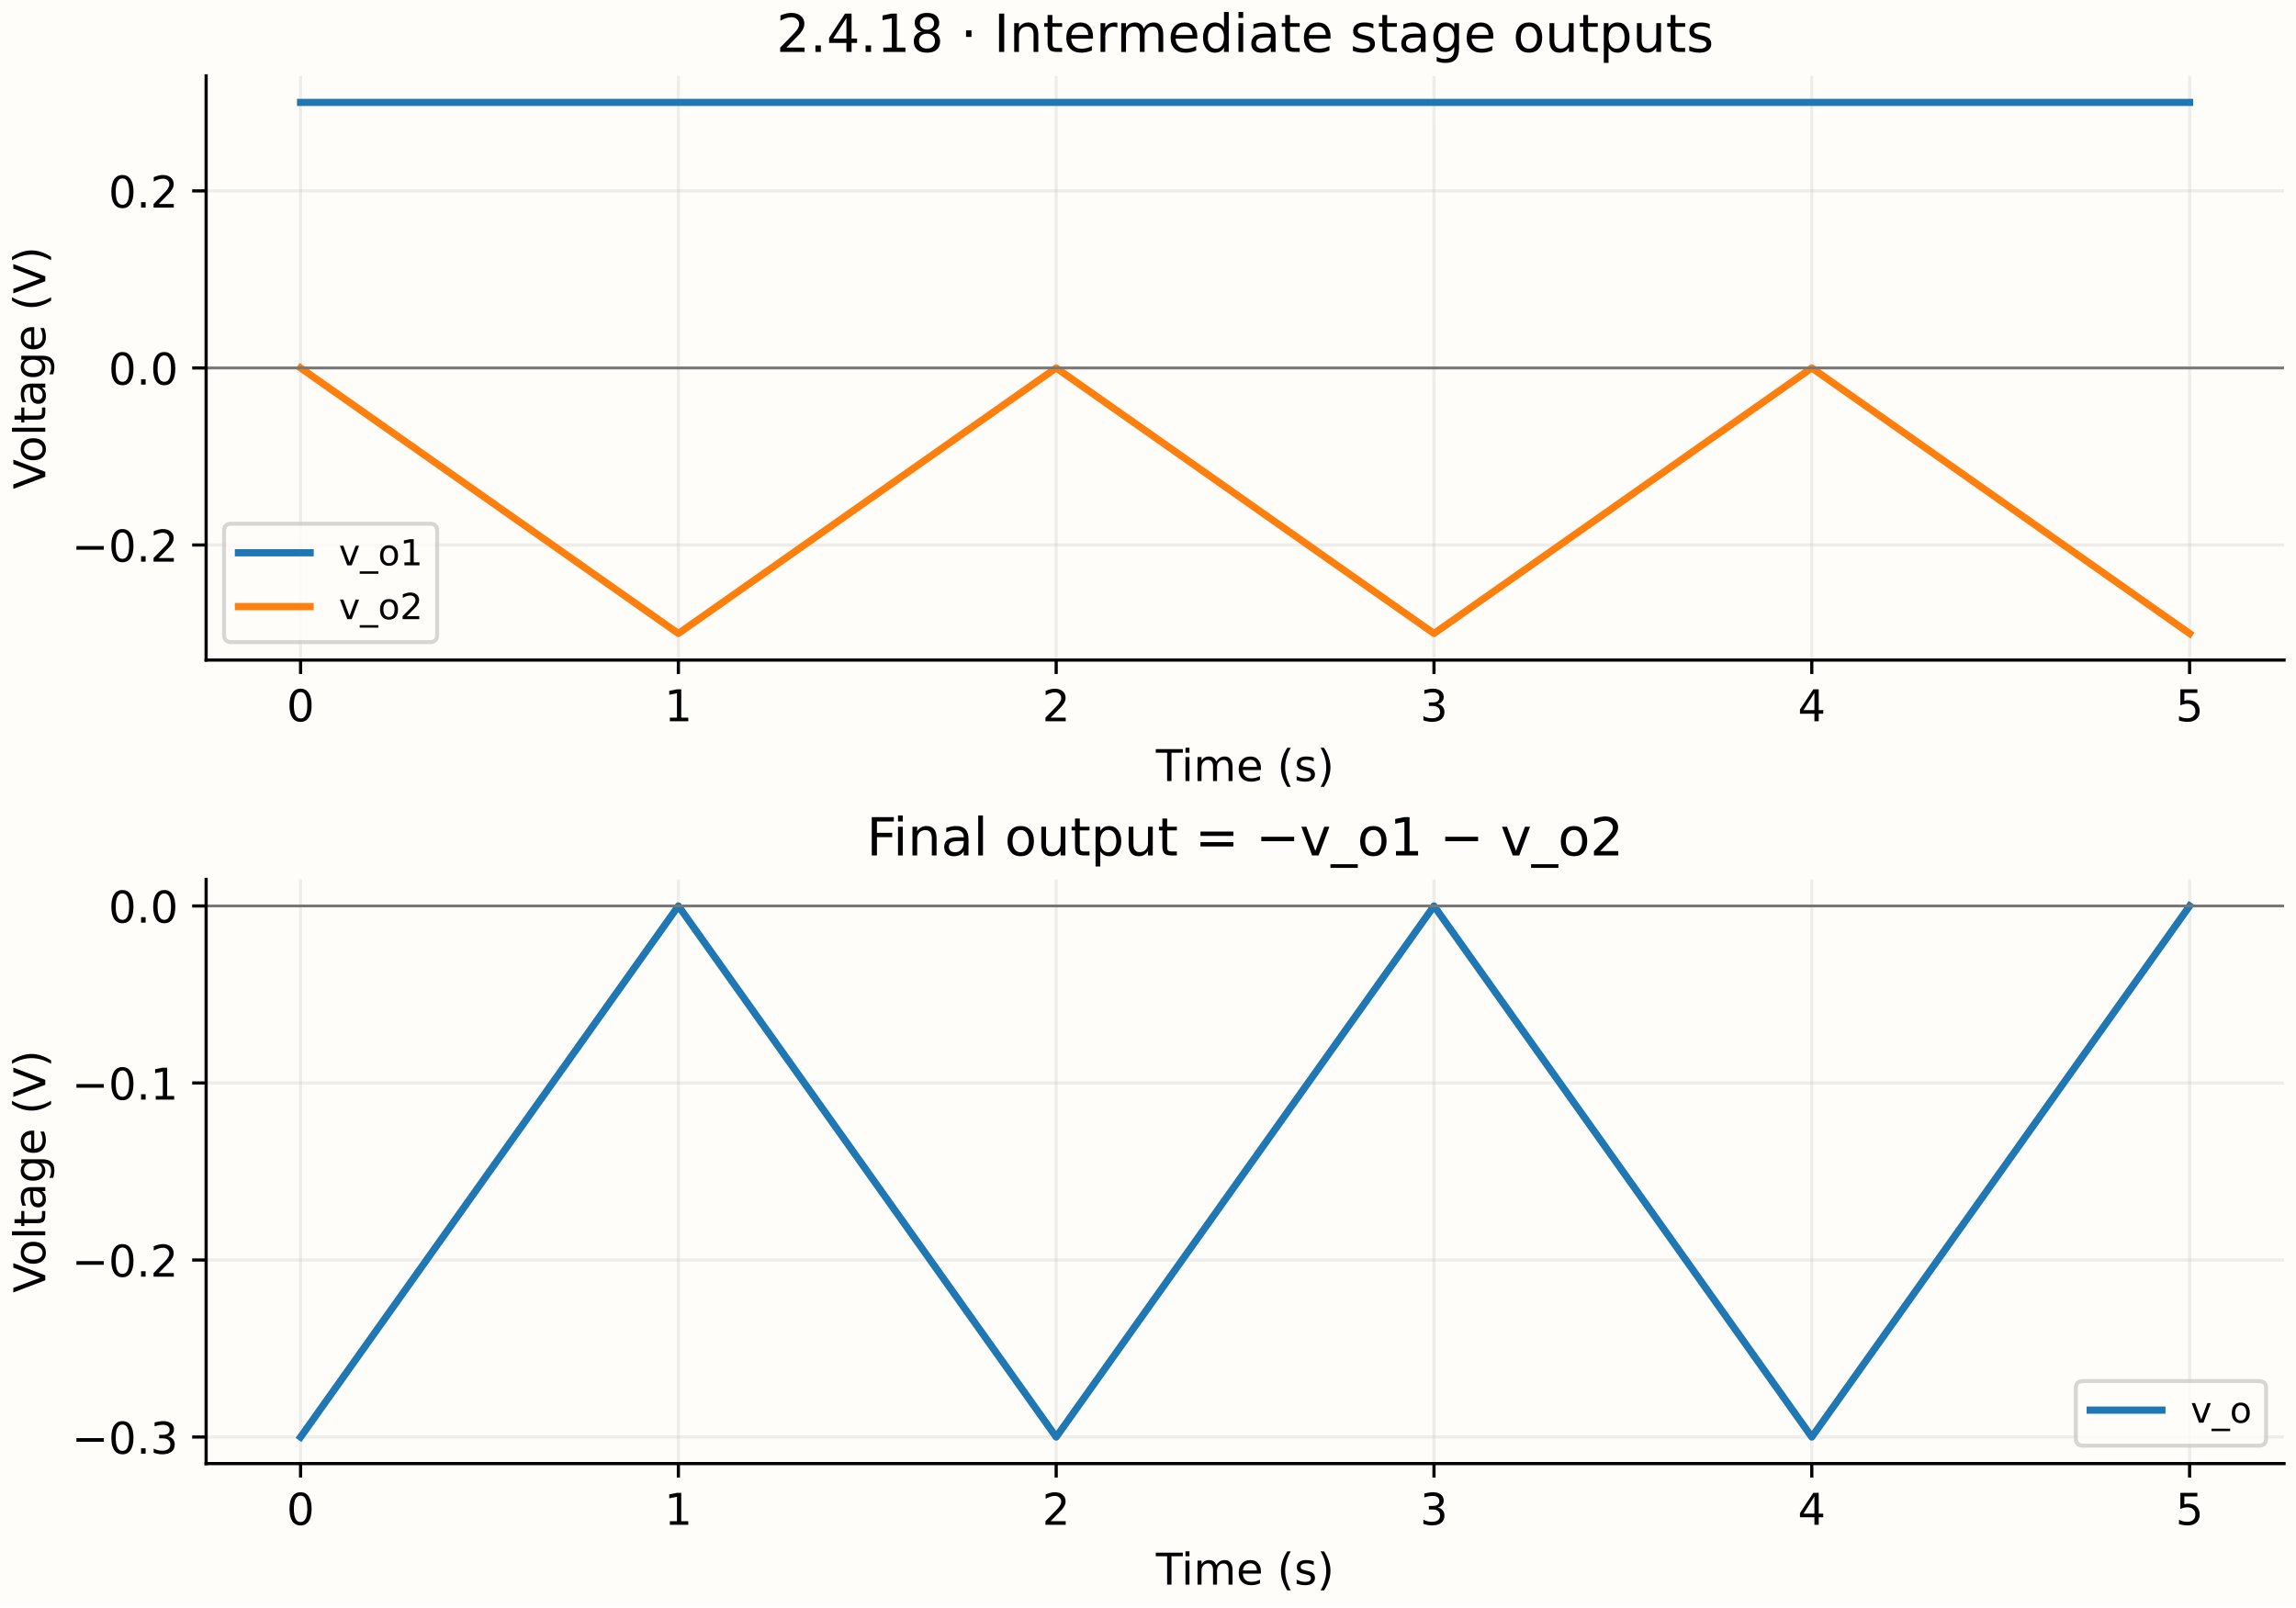
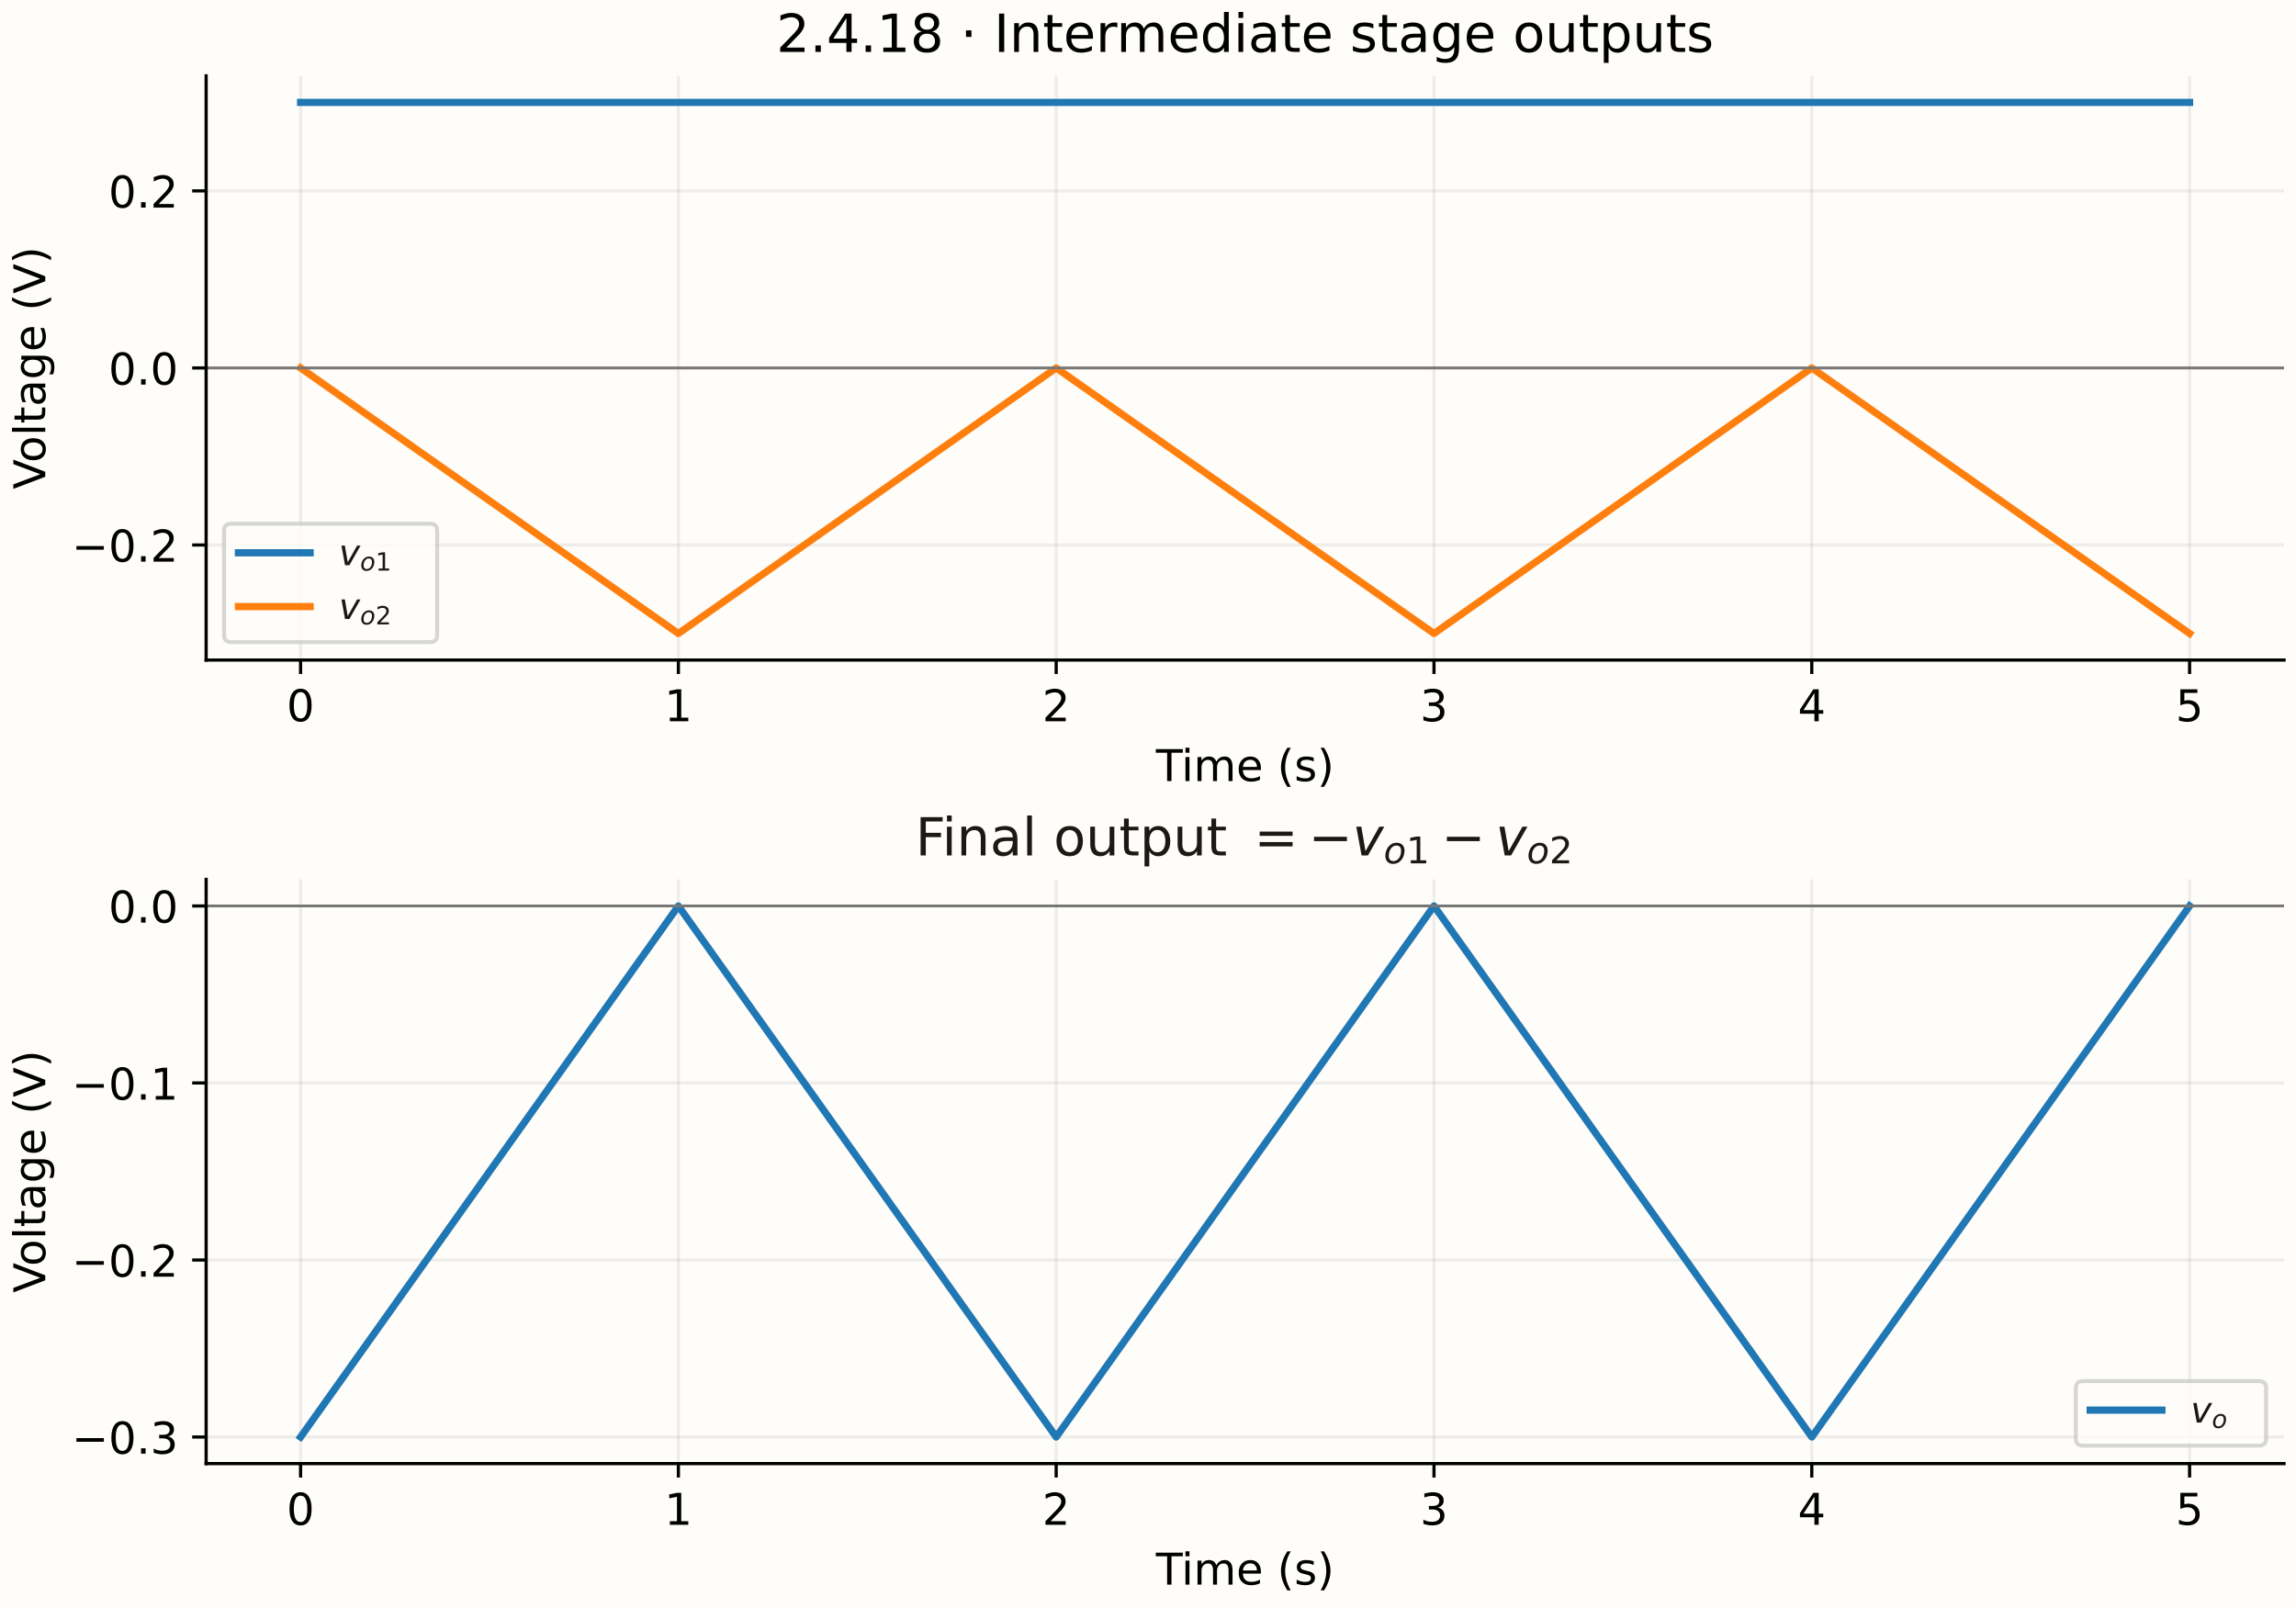
<svg xmlns="http://www.w3.org/2000/svg" xmlns:xlink="http://www.w3.org/1999/xlink" width="576pt" height="403.2pt" viewBox="0 0 576 403.2" version="1.1">
  <defs>
    <style type="text/css">*{stroke-linejoin: round; stroke-linecap: butt}</style>
  </defs>
  <g id="figure_1">
    <g id="patch_1">
      <path d="M 0 403.2  L 576 403.2  L 576 0  L 0 0  z " style="fill: #fffdf9" />
    </g>
    <g id="axes_1">
      <g id="patch_2">
        <path d="M 51.712 165.599  L 573 165.599  L 573 19.03  L 51.712 19.03  z " style="fill: #fffdf9" />
      </g>
      <g id="matplotlib.axis_1">
        <g id="xtick_1">
          <g id="line2d_1">
            <path d="M 75.407 165.599  L 75.407 19.03  " clip-path="url(#pb5d5e43c55)" style="fill: none; stroke: #b0b0b0; stroke-opacity: 0.2; stroke-width: 0.8; stroke-linecap: square" />
          </g>
          <g id="line2d_2">
            <defs>
              <path id="m91dbd7751c" d="M 0 0  L 0 3.5  " style="stroke: #000000; stroke-width: 0.8" />
            </defs>
            <g>
              <use xlink:href="#m91dbd7751c" x="75.407" y="165.599" style="stroke: #000000; stroke-width: 0.8" />
            </g>
          </g>
          <g id="text_1">
            <text style="font-size: 11px; font-family: 'DejaVu Sans'; text-anchor: middle" x="75.407" y="180.956" transform="rotate(-0 75.40708 180.9563)">0</text>
          </g>
        </g>
        <g id="xtick_2">
          <g id="line2d_3">
            <path d="M 170.187 165.599  L 170.187 19.03  " clip-path="url(#pb5d5e43c55)" style="fill: none; stroke: #b0b0b0; stroke-opacity: 0.2; stroke-width: 0.8; stroke-linecap: square" />
          </g>
          <g id="line2d_4">
            <g>
              <use xlink:href="#m91dbd7751c" x="170.187" y="165.599" style="stroke: #000000; stroke-width: 0.8" />
            </g>
          </g>
          <g id="text_2">
            <text style="font-size: 11px; font-family: 'DejaVu Sans'; text-anchor: middle" x="170.187" y="180.956" transform="rotate(-0 170.1866 180.9563)">1</text>
          </g>
        </g>
        <g id="xtick_3">
          <g id="line2d_5">
            <path d="M 264.966 165.599  L 264.966 19.03  " clip-path="url(#pb5d5e43c55)" style="fill: none; stroke: #b0b0b0; stroke-opacity: 0.2; stroke-width: 0.8; stroke-linecap: square" />
          </g>
          <g id="line2d_6">
            <g>
              <use xlink:href="#m91dbd7751c" x="264.966" y="165.599" style="stroke: #000000; stroke-width: 0.8" />
            </g>
          </g>
          <g id="text_3">
            <text style="font-size: 11px; font-family: 'DejaVu Sans'; text-anchor: middle" x="264.966" y="180.956" transform="rotate(-0 264.9662 180.9563)">2</text>
          </g>
        </g>
        <g id="xtick_4">
          <g id="line2d_7">
            <path d="M 359.746 165.599  L 359.746 19.03  " clip-path="url(#pb5d5e43c55)" style="fill: none; stroke: #b0b0b0; stroke-opacity: 0.2; stroke-width: 0.8; stroke-linecap: square" />
          </g>
          <g id="line2d_8">
            <g>
              <use xlink:href="#m91dbd7751c" x="359.746" y="165.599" style="stroke: #000000; stroke-width: 0.8" />
            </g>
          </g>
          <g id="text_4">
            <text style="font-size: 11px; font-family: 'DejaVu Sans'; text-anchor: middle" x="359.746" y="180.956" transform="rotate(-0 359.7458 180.9563)">3</text>
          </g>
        </g>
        <g id="xtick_5">
          <g id="line2d_9">
            <path d="M 454.525 165.599  L 454.525 19.03  " clip-path="url(#pb5d5e43c55)" style="fill: none; stroke: #b0b0b0; stroke-opacity: 0.2; stroke-width: 0.8; stroke-linecap: square" />
          </g>
          <g id="line2d_10">
            <g>
              <use xlink:href="#m91dbd7751c" x="454.525" y="165.599" style="stroke: #000000; stroke-width: 0.8" />
            </g>
          </g>
          <g id="text_5">
            <text style="font-size: 11px; font-family: 'DejaVu Sans'; text-anchor: middle" x="454.525" y="180.956" transform="rotate(-0 454.5253 180.9563)">4</text>
          </g>
        </g>
        <g id="xtick_6">
          <g id="line2d_11">
            <path d="M 549.305 165.599  L 549.305 19.03  " clip-path="url(#pb5d5e43c55)" style="fill: none; stroke: #b0b0b0; stroke-opacity: 0.2; stroke-width: 0.8; stroke-linecap: square" />
          </g>
          <g id="line2d_12">
            <g>
              <use xlink:href="#m91dbd7751c" x="549.305" y="165.599" style="stroke: #000000; stroke-width: 0.8" />
            </g>
          </g>
          <g id="text_6">
            <text style="font-size: 11px; font-family: 'DejaVu Sans'; text-anchor: middle" x="549.305" y="180.956" transform="rotate(-0 549.3049 180.9563)">5</text>
          </g>
        </g>
        <g id="text_7">
          <text style="font-size: 11px; font-family: 'DejaVu Sans'; text-anchor: middle" x="312.356" y="195.957" transform="rotate(-0 312.356 195.9572)">Time (s)</text>
        </g>
      </g>
      <g id="matplotlib.axis_2">
        <g id="ytick_1">
          <g id="line2d_13">
            <path d="M 51.712 136.729  L 573 136.729  " clip-path="url(#pb5d5e43c55)" style="fill: none; stroke: #b0b0b0; stroke-opacity: 0.2; stroke-width: 0.8; stroke-linecap: square" />
          </g>
          <g id="line2d_14">
            <defs>
              <path id="mcb8b725db4" d="M 0 0  L -3.5 0  " style="stroke: #000000; stroke-width: 0.8" />
            </defs>
            <g>
              <use xlink:href="#mcb8b725db4" x="51.712" y="136.729" style="stroke: #000000; stroke-width: 0.8" />
            </g>
          </g>
          <g id="text_8">
            <text style="font-size: 11px; font-family: 'DejaVu Sans'; text-anchor: end" x="44.712" y="140.908" transform="rotate(-0 44.71219 140.908)">−0.2</text>
          </g>
        </g>
        <g id="ytick_2">
          <g id="line2d_15">
            <path d="M 51.712 92.315  L 573 92.315  " clip-path="url(#pb5d5e43c55)" style="fill: none; stroke: #b0b0b0; stroke-opacity: 0.2; stroke-width: 0.8; stroke-linecap: square" />
          </g>
          <g id="line2d_16">
            <g>
              <use xlink:href="#mcb8b725db4" x="51.712" y="92.315" style="stroke: #000000; stroke-width: 0.8" />
            </g>
          </g>
          <g id="text_9">
            <text style="font-size: 11px; font-family: 'DejaVu Sans'; text-anchor: end" x="44.712" y="96.493" transform="rotate(-0 44.71219 96.49325)">0.0</text>
          </g>
        </g>
        <g id="ytick_3">
          <g id="line2d_17">
            <path d="M 51.712 47.9  L 573 47.9  " clip-path="url(#pb5d5e43c55)" style="fill: none; stroke: #b0b0b0; stroke-opacity: 0.2; stroke-width: 0.8; stroke-linecap: square" />
          </g>
          <g id="line2d_18">
            <g>
              <use xlink:href="#mcb8b725db4" x="51.712" y="47.9" style="stroke: #000000; stroke-width: 0.8" />
            </g>
          </g>
          <g id="text_10">
            <text style="font-size: 11px; font-family: 'DejaVu Sans'; text-anchor: end" x="44.712" y="52.078" transform="rotate(-0 44.71219 52.07849)">0.2</text>
          </g>
        </g>
        <g id="text_11">
          <text style="font-size: 11px; font-family: 'DejaVu Sans'; text-anchor: middle" x="11.359" y="92.315" transform="rotate(-90 11.35852 92.31454)">Voltage (V)</text>
        </g>
      </g>
      <g id="line2d_19">
        <path d="M 75.407 25.692  L 170.187 25.692  L 264.966 25.692  L 359.746 25.692  L 454.525 25.692  L 549.305 25.692  " clip-path="url(#pb5d5e43c55)" style="fill: none; stroke: #1f77b4; stroke-width: 1.8; stroke-linecap: square" />
      </g>
      <g id="line2d_20">
        <path d="M 75.407 92.315  L 170.187 158.937  L 264.966 92.315  L 359.746 158.937  L 454.525 92.315  L 549.305 158.937  " clip-path="url(#pb5d5e43c55)" style="fill: none; stroke: #ff7f0e; stroke-width: 1.8; stroke-linecap: square" />
      </g>
      <g id="line2d_21">
        <path d="M 51.712 92.315  L 573 92.315  " clip-path="url(#pb5d5e43c55)" style="fill: none; stroke: #777777; stroke-width: 0.7; stroke-linecap: square" />
      </g>
      <g id="patch_3">
        <path d="M 51.712 165.599  L 51.712 19.03  " style="fill: none; stroke: #000000; stroke-width: 0.8; stroke-linejoin: miter; stroke-linecap: square" />
      </g>
      <g id="patch_4">
        <path d="M 51.712 165.599  L 573 165.599  " style="fill: none; stroke: #000000; stroke-width: 0.8; stroke-linejoin: miter; stroke-linecap: square" />
      </g>
      <g id="text_12">
        <text style="font-size: 13.2px; font-family: 'DejaVu Sans'; text-anchor: middle" x="312.356" y="13.03" transform="rotate(-0 312.356 13.03018)">2.4.18 · Intermediate stage outputs</text>
      </g>
      <g id="legend_1">
        <g id="patch_5">
          <path d="M 58.012 161.099  L 107.872 161.099  Q 109.672 161.099 109.672 159.299  L 109.672 133.197  Q 109.672 131.397 107.872 131.397  L 58.012 131.397  Q 56.212 131.397 56.212 133.197  L 56.212 159.299  Q 56.212 161.099 58.012 161.099  z " style="fill: #fffdf9; opacity: 0.8; stroke: #cccccc; stroke-linejoin: miter" />
        </g>
        <g id="line2d_22">
          <path d="M 59.812 138.686  L 68.812 138.686  L 77.812 138.686  " style="fill: none; stroke: #1f77b4; stroke-width: 1.8; stroke-linecap: square" />
        </g>
        <g id="text_13">
-           <text style="font-size: 9px; font-family: 'DejaVu Sans'; text-anchor: start" x="85.012" y="141.836" transform="rotate(-0 85.01219 141.8361)">v_o1</text>
+           <g role="img" data-math-label="true" aria-label="v_o1" transform="rotate(-0 85.01219 141.8361)">
+             <path d="M85.658 136.886 L86.515 136.886 L87.235 141.07 L89.591 136.886 L90.449 136.886 L87.649 141.808 L86.559 141.808 L85.658 136.886 Z M91.938 143.248 Q91.332 143.248 90.979 142.873 Q90.628 142.499 90.628 141.854 Q90.628 141.479 90.749 141.09 Q90.871 140.7 91.065 140.435 Q91.369 140.024 91.744 139.827 Q92.119 139.63 92.594 139.63 Q93.181 139.63 93.543 139.996 Q93.904 140.361 93.904 140.952 Q93.904 141.361 93.784 141.768 Q93.664 142.174 93.47 142.441 Q93.168 142.854 92.793 143.051 Q92.418 143.248 91.938 143.248 Z M91.215 141.835 Q91.215 142.303 91.41 142.535 Q91.606 142.767 92.003 142.767 Q92.572 142.767 92.945 142.271 Q93.319 141.774 93.319 141.011 Q93.319 140.565 93.119 140.338 Q92.919 140.109 92.532 140.109 Q92.212 140.109 91.963 140.259 Q91.714 140.408 91.517 140.713 Q91.372 140.94 91.293 141.233 Q91.215 141.525 91.215 141.835 Z M94.974 142.635 L95.989 142.635 L95.989 139.131 L94.885 139.352 L94.885 138.786 L95.983 138.565 L96.605 138.565 L96.605 142.635 L97.619 142.635 L97.619 143.158 L94.974 143.158 L94.974 142.635 Z" fill="#1c1915" stroke="none" data-math-glyph="true" />
+           </g>
        </g>
        <g id="line2d_23">
          <path d="M 59.812 152.187  L 68.812 152.187  L 77.812 152.187  " style="fill: none; stroke: #ff7f0e; stroke-width: 1.8; stroke-linecap: square" />
        </g>
        <g id="text_14">
-           <text style="font-size: 9px; font-family: 'DejaVu Sans'; text-anchor: start" x="85.012" y="155.337" transform="rotate(-0 85.01219 155.3368)">v_o2</text>
+           <g role="img" data-math-label="true" aria-label="v_o2" transform="rotate(-0 85.01219 155.3368)">
+             <path d="M85.658 150.387 L86.515 150.387 L87.235 154.57 L89.591 150.387 L90.449 150.387 L87.649 155.309 L86.559 155.309 L85.658 150.387 Z M91.938 156.748 Q91.332 156.748 90.979 156.374 Q90.628 156 90.628 155.354 Q90.628 154.979 90.749 154.59 Q90.871 154.201 91.065 153.936 Q91.369 153.524 91.744 153.328 Q92.119 153.131 92.594 153.131 Q93.181 153.131 93.543 153.497 Q93.904 153.862 93.904 154.453 Q93.904 154.862 93.784 155.269 Q93.664 155.674 93.47 155.942 Q93.168 156.354 92.793 156.551 Q92.418 156.748 91.938 156.748 Z M91.215 155.336 Q91.215 155.803 91.41 156.036 Q91.606 156.268 92.003 156.268 Q92.572 156.268 92.945 155.772 Q93.319 155.275 93.319 154.512 Q93.319 154.066 93.119 153.838 Q92.919 153.61 92.532 153.61 Q92.212 153.61 91.963 153.76 Q91.714 153.908 91.517 154.213 Q91.372 154.441 91.293 154.733 Q91.215 155.026 91.215 155.336 Z M95.402 156.136 L97.57 156.136 L97.57 156.659 L94.654 156.659 L94.654 156.136 Q95.008 155.77 95.618 155.154 Q96.229 154.536 96.386 154.357 Q96.684 154.023 96.802 153.79 Q96.921 153.558 96.921 153.333 Q96.921 152.967 96.665 152.737 Q96.408 152.506 95.995 152.506 Q95.703 152.506 95.378 152.607 Q95.054 152.708 94.685 152.915 L94.685 152.287 Q95.06 152.136 95.386 152.06 Q95.713 151.983 95.983 151.983 Q96.697 151.983 97.121 152.34 Q97.546 152.697 97.546 153.293 Q97.546 153.577 97.439 153.831 Q97.334 154.084 97.053 154.428 Q96.977 154.518 96.564 154.944 Q96.153 155.37 95.402 156.136 Z" fill="#1c1915" stroke="none" data-math-glyph="true" />
+           </g>
        </g>
      </g>
    </g>
    <g id="axes_2">
      <g id="patch_6">
        <path d="M 51.712 367.199  L 573 367.199  L 573 220.63  L 51.712 220.63  z " style="fill: #fffdf9" />
      </g>
      <g id="matplotlib.axis_3">
        <g id="xtick_7">
          <g id="line2d_24">
            <path d="M 75.407 367.199  L 75.407 220.63  " clip-path="url(#p1063325205)" style="fill: none; stroke: #b0b0b0; stroke-opacity: 0.2; stroke-width: 0.8; stroke-linecap: square" />
          </g>
          <g id="line2d_25">
            <g>
              <use xlink:href="#m91dbd7751c" x="75.407" y="367.199" style="stroke: #000000; stroke-width: 0.8" />
            </g>
          </g>
          <g id="text_15">
            <text style="font-size: 11px; font-family: 'DejaVu Sans'; text-anchor: middle" x="75.407" y="382.556" transform="rotate(-0 75.40708 382.5563)">0</text>
          </g>
        </g>
        <g id="xtick_8">
          <g id="line2d_26">
            <path d="M 170.187 367.199  L 170.187 220.63  " clip-path="url(#p1063325205)" style="fill: none; stroke: #b0b0b0; stroke-opacity: 0.2; stroke-width: 0.8; stroke-linecap: square" />
          </g>
          <g id="line2d_27">
            <g>
              <use xlink:href="#m91dbd7751c" x="170.187" y="367.199" style="stroke: #000000; stroke-width: 0.8" />
            </g>
          </g>
          <g id="text_16">
            <text style="font-size: 11px; font-family: 'DejaVu Sans'; text-anchor: middle" x="170.187" y="382.556" transform="rotate(-0 170.1866 382.5563)">1</text>
          </g>
        </g>
        <g id="xtick_9">
          <g id="line2d_28">
            <path d="M 264.966 367.199  L 264.966 220.63  " clip-path="url(#p1063325205)" style="fill: none; stroke: #b0b0b0; stroke-opacity: 0.2; stroke-width: 0.8; stroke-linecap: square" />
          </g>
          <g id="line2d_29">
            <g>
              <use xlink:href="#m91dbd7751c" x="264.966" y="367.199" style="stroke: #000000; stroke-width: 0.8" />
            </g>
          </g>
          <g id="text_17">
            <text style="font-size: 11px; font-family: 'DejaVu Sans'; text-anchor: middle" x="264.966" y="382.556" transform="rotate(-0 264.9662 382.5563)">2</text>
          </g>
        </g>
        <g id="xtick_10">
          <g id="line2d_30">
            <path d="M 359.746 367.199  L 359.746 220.63  " clip-path="url(#p1063325205)" style="fill: none; stroke: #b0b0b0; stroke-opacity: 0.2; stroke-width: 0.8; stroke-linecap: square" />
          </g>
          <g id="line2d_31">
            <g>
              <use xlink:href="#m91dbd7751c" x="359.746" y="367.199" style="stroke: #000000; stroke-width: 0.8" />
            </g>
          </g>
          <g id="text_18">
            <text style="font-size: 11px; font-family: 'DejaVu Sans'; text-anchor: middle" x="359.746" y="382.556" transform="rotate(-0 359.7458 382.5563)">3</text>
          </g>
        </g>
        <g id="xtick_11">
          <g id="line2d_32">
            <path d="M 454.525 367.199  L 454.525 220.63  " clip-path="url(#p1063325205)" style="fill: none; stroke: #b0b0b0; stroke-opacity: 0.2; stroke-width: 0.8; stroke-linecap: square" />
          </g>
          <g id="line2d_33">
            <g>
              <use xlink:href="#m91dbd7751c" x="454.525" y="367.199" style="stroke: #000000; stroke-width: 0.8" />
            </g>
          </g>
          <g id="text_19">
            <text style="font-size: 11px; font-family: 'DejaVu Sans'; text-anchor: middle" x="454.525" y="382.556" transform="rotate(-0 454.5253 382.5563)">4</text>
          </g>
        </g>
        <g id="xtick_12">
          <g id="line2d_34">
            <path d="M 549.305 367.199  L 549.305 220.63  " clip-path="url(#p1063325205)" style="fill: none; stroke: #b0b0b0; stroke-opacity: 0.2; stroke-width: 0.8; stroke-linecap: square" />
          </g>
          <g id="line2d_35">
            <g>
              <use xlink:href="#m91dbd7751c" x="549.305" y="367.199" style="stroke: #000000; stroke-width: 0.8" />
            </g>
          </g>
          <g id="text_20">
            <text style="font-size: 11px; font-family: 'DejaVu Sans'; text-anchor: middle" x="549.305" y="382.556" transform="rotate(-0 549.3049 382.5563)">5</text>
          </g>
        </g>
        <g id="text_21">
          <text style="font-size: 11px; font-family: 'DejaVu Sans'; text-anchor: middle" x="312.356" y="397.557" transform="rotate(-0 312.356 397.5572)">Time (s)</text>
        </g>
      </g>
      <g id="matplotlib.axis_4">
        <g id="ytick_4">
          <g id="line2d_36">
            <path d="M 51.712 360.537  L 573 360.537  " clip-path="url(#p1063325205)" style="fill: none; stroke: #b0b0b0; stroke-opacity: 0.2; stroke-width: 0.8; stroke-linecap: square" />
          </g>
          <g id="line2d_37">
            <g>
              <use xlink:href="#mcb8b725db4" x="51.712" y="360.537" style="stroke: #000000; stroke-width: 0.8" />
            </g>
          </g>
          <g id="text_22">
            <text style="font-size: 11px; font-family: 'DejaVu Sans'; text-anchor: end" x="44.712" y="364.715" transform="rotate(-0 44.71219 364.7154)">−0.3</text>
          </g>
        </g>
        <g id="ytick_5">
          <g id="line2d_38">
            <path d="M 51.712 316.122  L 573 316.122  " clip-path="url(#p1063325205)" style="fill: none; stroke: #b0b0b0; stroke-opacity: 0.2; stroke-width: 0.8; stroke-linecap: square" />
          </g>
          <g id="line2d_39">
            <g>
              <use xlink:href="#mcb8b725db4" x="51.712" y="316.122" style="stroke: #000000; stroke-width: 0.8" />
            </g>
          </g>
          <g id="text_23">
            <text style="font-size: 11px; font-family: 'DejaVu Sans'; text-anchor: end" x="44.712" y="320.301" transform="rotate(-0 44.71219 320.3006)">−0.2</text>
          </g>
        </g>
        <g id="ytick_6">
          <g id="line2d_40">
            <path d="M 51.712 271.707  L 573 271.707  " clip-path="url(#p1063325205)" style="fill: none; stroke: #b0b0b0; stroke-opacity: 0.2; stroke-width: 0.8; stroke-linecap: square" />
          </g>
          <g id="line2d_41">
            <g>
              <use xlink:href="#mcb8b725db4" x="51.712" y="271.707" style="stroke: #000000; stroke-width: 0.8" />
            </g>
          </g>
          <g id="text_24">
            <text style="font-size: 11px; font-family: 'DejaVu Sans'; text-anchor: end" x="44.712" y="275.886" transform="rotate(-0 44.71219 275.8859)">−0.1</text>
          </g>
        </g>
        <g id="ytick_7">
          <g id="line2d_42">
            <path d="M 51.712 227.292  L 573 227.292  " clip-path="url(#p1063325205)" style="fill: none; stroke: #b0b0b0; stroke-opacity: 0.2; stroke-width: 0.8; stroke-linecap: square" />
          </g>
          <g id="line2d_43">
            <g>
              <use xlink:href="#mcb8b725db4" x="51.712" y="227.292" style="stroke: #000000; stroke-width: 0.8" />
            </g>
          </g>
          <g id="text_25">
            <text style="font-size: 11px; font-family: 'DejaVu Sans'; text-anchor: end" x="44.712" y="231.471" transform="rotate(-0 44.71219 231.4711)">0.0</text>
          </g>
        </g>
        <g id="text_26">
          <text style="font-size: 11px; font-family: 'DejaVu Sans'; text-anchor: middle" x="11.359" y="293.915" transform="rotate(-90 11.35852 293.9145)">Voltage (V)</text>
        </g>
      </g>
      <g id="line2d_44">
        <path d="M 75.407 360.537  L 170.187 227.292  L 264.966 360.537  L 359.746 227.292  L 454.525 360.537  L 549.305 227.292  " clip-path="url(#p1063325205)" style="fill: none; stroke: #1f77b4; stroke-width: 1.8; stroke-linecap: square" />
      </g>
      <g id="line2d_45">
        <path d="M 51.712 227.292  L 573 227.292  " clip-path="url(#p1063325205)" style="fill: none; stroke: #777777; stroke-width: 0.7; stroke-linecap: square" />
      </g>
      <g id="patch_7">
        <path d="M 51.712 367.199  L 51.712 220.63  " style="fill: none; stroke: #000000; stroke-width: 0.8; stroke-linejoin: miter; stroke-linecap: square" />
      </g>
      <g id="patch_8">
        <path d="M 51.712 367.199  L 573 367.199  " style="fill: none; stroke: #000000; stroke-width: 0.8; stroke-linejoin: miter; stroke-linecap: square" />
      </g>
      <g id="text_27">
-         <text style="font-size: 13.2px; font-family: 'DejaVu Sans'; text-anchor: middle" x="312.356" y="214.63" transform="rotate(-0 312.356 214.6302)">Final output = −v_o1 − v_o2</text>
+         <g role="img" data-math-label="true" aria-label="Final output = −v_o1 − v_o2" transform="rotate(-0 312.356 214.6302)">
+           <path d="M230.953 205.004 L236.483 205.004 L236.483 206.102 L232.255 206.102 L232.255 208.938 L236.07 208.938 L236.07 210.033 L232.255 210.033 L232.255 214.628 L230.953 214.628 L230.953 205.004 Z M237.57 207.409 L238.756 207.409 L238.756 214.628 L237.57 214.628 L237.57 207.409 Z M237.57 204.598 L238.756 204.598 L238.756 206.102 L237.57 206.102 L237.57 204.598 Z M247.239 210.27 L247.239 214.628 L246.054 214.628 L246.054 210.309 Q246.054 209.284 245.653 208.777 Q245.253 208.267 244.455 208.267 Q243.494 208.267 242.939 208.88 Q242.384 209.49 242.384 210.548 L242.384 214.628 L241.192 214.628 L241.192 207.409 L242.384 207.409 L242.384 208.531 Q242.811 207.88 243.387 207.558 Q243.964 207.236 244.719 207.236 Q245.963 207.236 246.6 208.005 Q247.239 208.775 247.239 210.27 Z M252.885 211 Q251.448 211 250.893 211.328 Q250.338 211.656 250.338 212.45 Q250.338 213.081 250.755 213.452 Q251.171 213.822 251.885 213.822 Q252.873 213.822 253.469 213.122 Q254.065 212.423 254.065 211.264 L254.065 211 L252.885 211 Z M255.251 210.509 L255.251 214.628 L254.065 214.628 L254.065 213.533 Q253.659 214.189 253.052 214.502 Q252.446 214.816 251.569 214.816 Q250.462 214.816 249.806 214.193 Q249.152 213.57 249.152 212.526 Q249.152 211.31 249.967 210.691 Q250.783 210.072 252.4 210.072 L254.065 210.072 L254.065 209.954 Q254.065 209.136 253.527 208.688 Q252.988 208.241 252.015 208.241 Q251.396 208.241 250.808 208.389 Q250.222 208.538 249.682 208.835 L249.682 207.737 Q250.332 207.486 250.944 207.362 Q251.557 207.236 252.136 207.236 Q253.704 207.236 254.477 208.049 Q255.251 208.859 255.251 210.509 Z M257.693 204.598 L258.878 204.598 L258.878 214.628 L257.693 214.628 L257.693 204.598 Z M268.353 208.241 Q267.4 208.241 266.845 208.985 Q266.29 209.73 266.29 211.025 Q266.29 212.32 266.841 213.065 Q267.393 213.809 268.353 213.809 Q269.301 213.809 269.854 213.063 Q270.409 212.314 270.409 211.025 Q270.409 209.742 269.854 208.991 Q269.301 208.241 268.353 208.241 Z M268.353 207.236 Q269.899 207.236 270.782 208.243 Q271.667 209.247 271.667 211.025 Q271.667 212.797 270.782 213.807 Q269.899 214.816 268.353 214.816 Q266.799 214.816 265.919 213.807 Q265.04 212.797 265.04 211.025 Q265.04 209.247 265.919 208.243 Q266.799 207.236 268.353 207.236 Z M273.51 211.78 L273.51 207.409 L274.696 207.409 L274.696 211.734 Q274.696 212.759 275.094 213.273 Q275.494 213.785 276.294 213.785 Q277.254 213.785 277.81 213.172 Q278.369 212.559 278.369 211.501 L278.369 207.409 L279.555 207.409 L279.555 214.628 L278.369 214.628 L278.369 213.518 Q277.938 214.176 277.367 214.496 Q276.798 214.816 276.043 214.816 Q274.799 214.816 274.154 214.042 Q273.51 213.269 273.51 211.78 Z M276.495 207.236 L276.495 207.236 Z M283.171 205.359 L283.171 207.409 L285.613 207.409 L285.613 208.331 L283.171 208.331 L283.171 212.25 Q283.171 213.133 283.413 213.384 Q283.654 213.636 284.396 213.636 L285.613 213.636 L285.613 214.628 L284.396 214.628 Q283.023 214.628 282.501 214.117 Q281.979 213.603 281.979 212.25 L281.979 208.331 L281.109 208.331 L281.109 207.409 L281.979 207.409 L281.979 205.359 L283.171 205.359 Z M288.32 213.545 L288.32 217.373 L287.128 217.373 L287.128 207.409 L288.32 207.409 L288.32 208.505 Q288.695 207.861 289.265 207.55 Q289.836 207.236 290.628 207.236 Q291.944 207.236 292.765 208.28 Q293.588 209.323 293.588 211.025 Q293.588 212.726 292.765 213.772 Q291.944 214.816 290.628 214.816 Q289.836 214.816 289.265 214.502 Q288.695 214.189 288.32 213.545 Z M292.356 211.025 Q292.356 209.717 291.818 208.973 Q291.28 208.228 290.339 208.228 Q289.397 208.228 288.858 208.973 Q288.32 209.717 288.32 211.025 Q288.32 212.333 288.858 213.077 Q289.397 213.822 290.339 213.822 Q291.28 213.822 291.818 213.077 Q292.356 212.333 292.356 211.025 Z M295.431 211.78 L295.431 207.409 L296.617 207.409 L296.617 211.734 Q296.617 212.759 297.015 213.273 Q297.415 213.785 298.215 213.785 Q299.174 213.785 299.731 213.172 Q300.29 212.559 300.29 211.501 L300.29 207.409 L301.476 207.409 L301.476 214.628 L300.29 214.628 L300.29 213.518 Q299.859 214.176 299.287 214.496 Q298.718 214.816 297.963 214.816 Q296.72 214.816 296.074 214.042 Q295.431 213.269 295.431 211.78 Z M298.415 207.236 L298.415 207.236 Z M305.092 205.359 L305.092 207.409 L307.534 207.409 L307.534 208.331 L305.092 208.331 L305.092 212.25 Q305.092 213.133 305.333 213.384 Q305.574 213.636 306.317 213.636 L307.534 213.636 L307.534 214.628 L306.317 214.628 Q304.943 214.628 304.422 214.117 Q303.9 213.603 303.9 212.25 L303.9 208.331 L303.029 208.331 L303.029 207.409 L303.9 207.409 L303.9 205.359 L305.092 205.359 Z M316.016 208.634 L324.279 208.634 L324.279 209.717 L316.016 209.717 L316.016 208.634 Z M316.016 211.264 L324.279 211.264 L324.279 212.359 L316.016 212.359 L316.016 211.264 Z M329.648 209.942 L337.91 209.942 L337.91 211.037 L329.648 211.037 L329.648 209.942 Z M340.256 207.409 L341.515 207.409 L342.571 213.545 L346.025 207.409 L347.283 207.409 L343.177 214.628 L341.579 214.628 L340.256 207.409 Z M349.468 216.739 Q348.578 216.739 348.061 216.191 Q347.546 215.642 347.546 214.695 Q347.546 214.145 347.724 213.575 Q347.903 213.003 348.187 212.615 Q348.633 212.011 349.183 211.722 Q349.733 211.434 350.429 211.434 Q351.291 211.434 351.821 211.971 Q352.351 212.506 352.351 213.373 Q352.351 213.973 352.175 214.57 Q351.998 215.164 351.714 215.557 Q351.272 216.162 350.722 216.451 Q350.172 216.739 349.468 216.739 Z M348.408 214.668 Q348.408 215.353 348.694 215.694 Q348.981 216.035 349.563 216.035 Q350.397 216.035 350.945 215.307 Q351.493 214.578 351.493 213.459 Q351.493 212.805 351.2 212.472 Q350.907 212.137 350.338 212.137 Q349.869 212.137 349.504 212.356 Q349.138 212.574 348.85 213.022 Q348.637 213.355 348.522 213.784 Q348.408 214.213 348.408 214.668 Z M353.921 215.841 L355.409 215.841 L355.409 210.702 L353.79 211.027 L353.79 210.196 L355.401 209.872 L356.312 209.872 L356.312 215.841 L357.8 215.841 L357.8 216.608 L353.921 216.608 L353.921 215.841 Z M362.984 209.942 L371.247 209.942 L371.247 211.037 L362.984 211.037 L362.984 209.942 Z M376.165 207.409 L377.423 207.409 L378.479 213.545 L381.933 207.409 L383.192 207.409 L379.085 214.628 L377.487 214.628 L376.165 207.409 Z M385.376 216.739 Q384.486 216.739 383.969 216.191 Q383.454 215.642 383.454 214.695 Q383.454 214.145 383.632 213.575 Q383.811 213.003 384.095 212.615 Q384.541 212.011 385.091 211.722 Q385.641 211.434 386.337 211.434 Q387.199 211.434 387.729 211.971 Q388.259 212.506 388.259 213.373 Q388.259 213.973 388.083 214.57 Q387.907 215.164 387.622 215.557 Q387.18 216.162 386.63 216.451 Q386.08 216.739 385.376 216.739 Z M384.316 214.668 Q384.316 215.353 384.602 215.694 Q384.889 216.035 385.471 216.035 Q386.305 216.035 386.853 215.307 Q387.401 214.578 387.401 213.459 Q387.401 212.805 387.108 212.472 Q386.815 212.137 386.246 212.137 Q385.777 212.137 385.412 212.356 Q385.047 212.574 384.758 213.022 Q384.546 213.355 384.43 213.784 Q384.316 214.213 384.316 214.668 Z M390.456 215.841 L393.636 215.841 L393.636 216.608 L389.36 216.608 L389.36 215.841 Q389.878 215.304 390.773 214.401 Q391.67 213.495 391.899 213.233 Q392.337 212.742 392.51 212.401 Q392.685 212.06 392.685 211.731 Q392.685 211.194 392.308 210.856 Q391.931 210.517 391.326 210.517 Q390.897 210.517 390.421 210.666 Q389.946 210.814 389.405 211.118 L389.405 210.196 Q389.955 209.976 390.433 209.863 Q390.912 209.75 391.309 209.75 Q392.356 209.75 392.978 210.274 Q393.6 210.797 393.6 211.672 Q393.6 212.088 393.444 212.46 Q393.29 212.831 392.878 213.337 Q392.766 213.468 392.161 214.093 Q391.557 214.718 390.456 215.841 Z" fill="#1c1915" stroke="none" data-math-glyph="true" />
+         </g>
      </g>
      <g id="legend_2">
        <g id="patch_9">
          <path d="M 522.566 362.699  L 566.7 362.699  Q 568.5 362.699 568.5 360.899  L 568.5 348.298  Q 568.5 346.498 566.7 346.498  L 522.566 346.498  Q 520.766 346.498 520.766 348.298  L 520.766 360.899  Q 520.766 362.699 522.566 362.699  z " style="fill: #fffdf9; opacity: 0.8; stroke: #cccccc; stroke-linejoin: miter" />
        </g>
        <g id="line2d_46">
          <path d="M 524.366 353.787  L 533.366 353.787  L 542.366 353.787  " style="fill: none; stroke: #1f77b4; stroke-width: 1.8; stroke-linecap: square" />
        </g>
        <g id="text_28">
-           <text style="font-size: 9px; font-family: 'DejaVu Sans'; text-anchor: start" x="549.566" y="356.937" transform="rotate(-0 549.566 356.9368)">v_o</text>
+           <g role="img" data-math-label="true" aria-label="v_o" transform="rotate(-0 549.566 356.9368)">
+             <path d="M550.211 351.987 L551.069 351.987 L551.789 356.17 L554.145 351.987 L555.003 351.987 L552.203 356.909 L551.113 356.909 L550.211 351.987 Z M556.492 358.348 Q555.885 358.348 555.533 357.974 Q555.182 357.6 555.182 356.954 Q555.182 356.579 555.303 356.19 Q555.425 355.801 555.619 355.536 Q555.923 355.124 556.298 354.928 Q556.673 354.731 557.147 354.731 Q557.735 354.731 558.096 355.097 Q558.458 355.462 558.458 356.053 Q558.458 356.462 558.337 356.869 Q558.217 357.274 558.023 357.542 Q557.722 357.954 557.347 358.151 Q556.972 358.348 556.492 358.348 Z M555.769 356.936 Q555.769 357.403 555.964 357.636 Q556.16 357.868 556.557 357.868 Q557.126 357.868 557.499 357.372 Q557.873 356.875 557.873 356.112 Q557.873 355.666 557.673 355.438 Q557.473 355.21 557.085 355.21 Q556.765 355.21 556.516 355.36 Q556.267 355.508 556.07 355.813 Q555.926 356.041 555.847 356.333 Q555.769 356.626 555.769 356.936 Z" fill="#1c1915" stroke="none" data-math-glyph="true" />
+           </g>
        </g>
      </g>
    </g>
  </g>
  <defs>
    <clipPath id="pb5d5e43c55">
      <rect x="51.712" y="19.03" width="521.288" height="146.569" />
    </clipPath>
    <clipPath id="p1063325205">
      <rect x="51.712" y="220.63" width="521.288" height="146.569" />
    </clipPath>
  </defs>
</svg>
